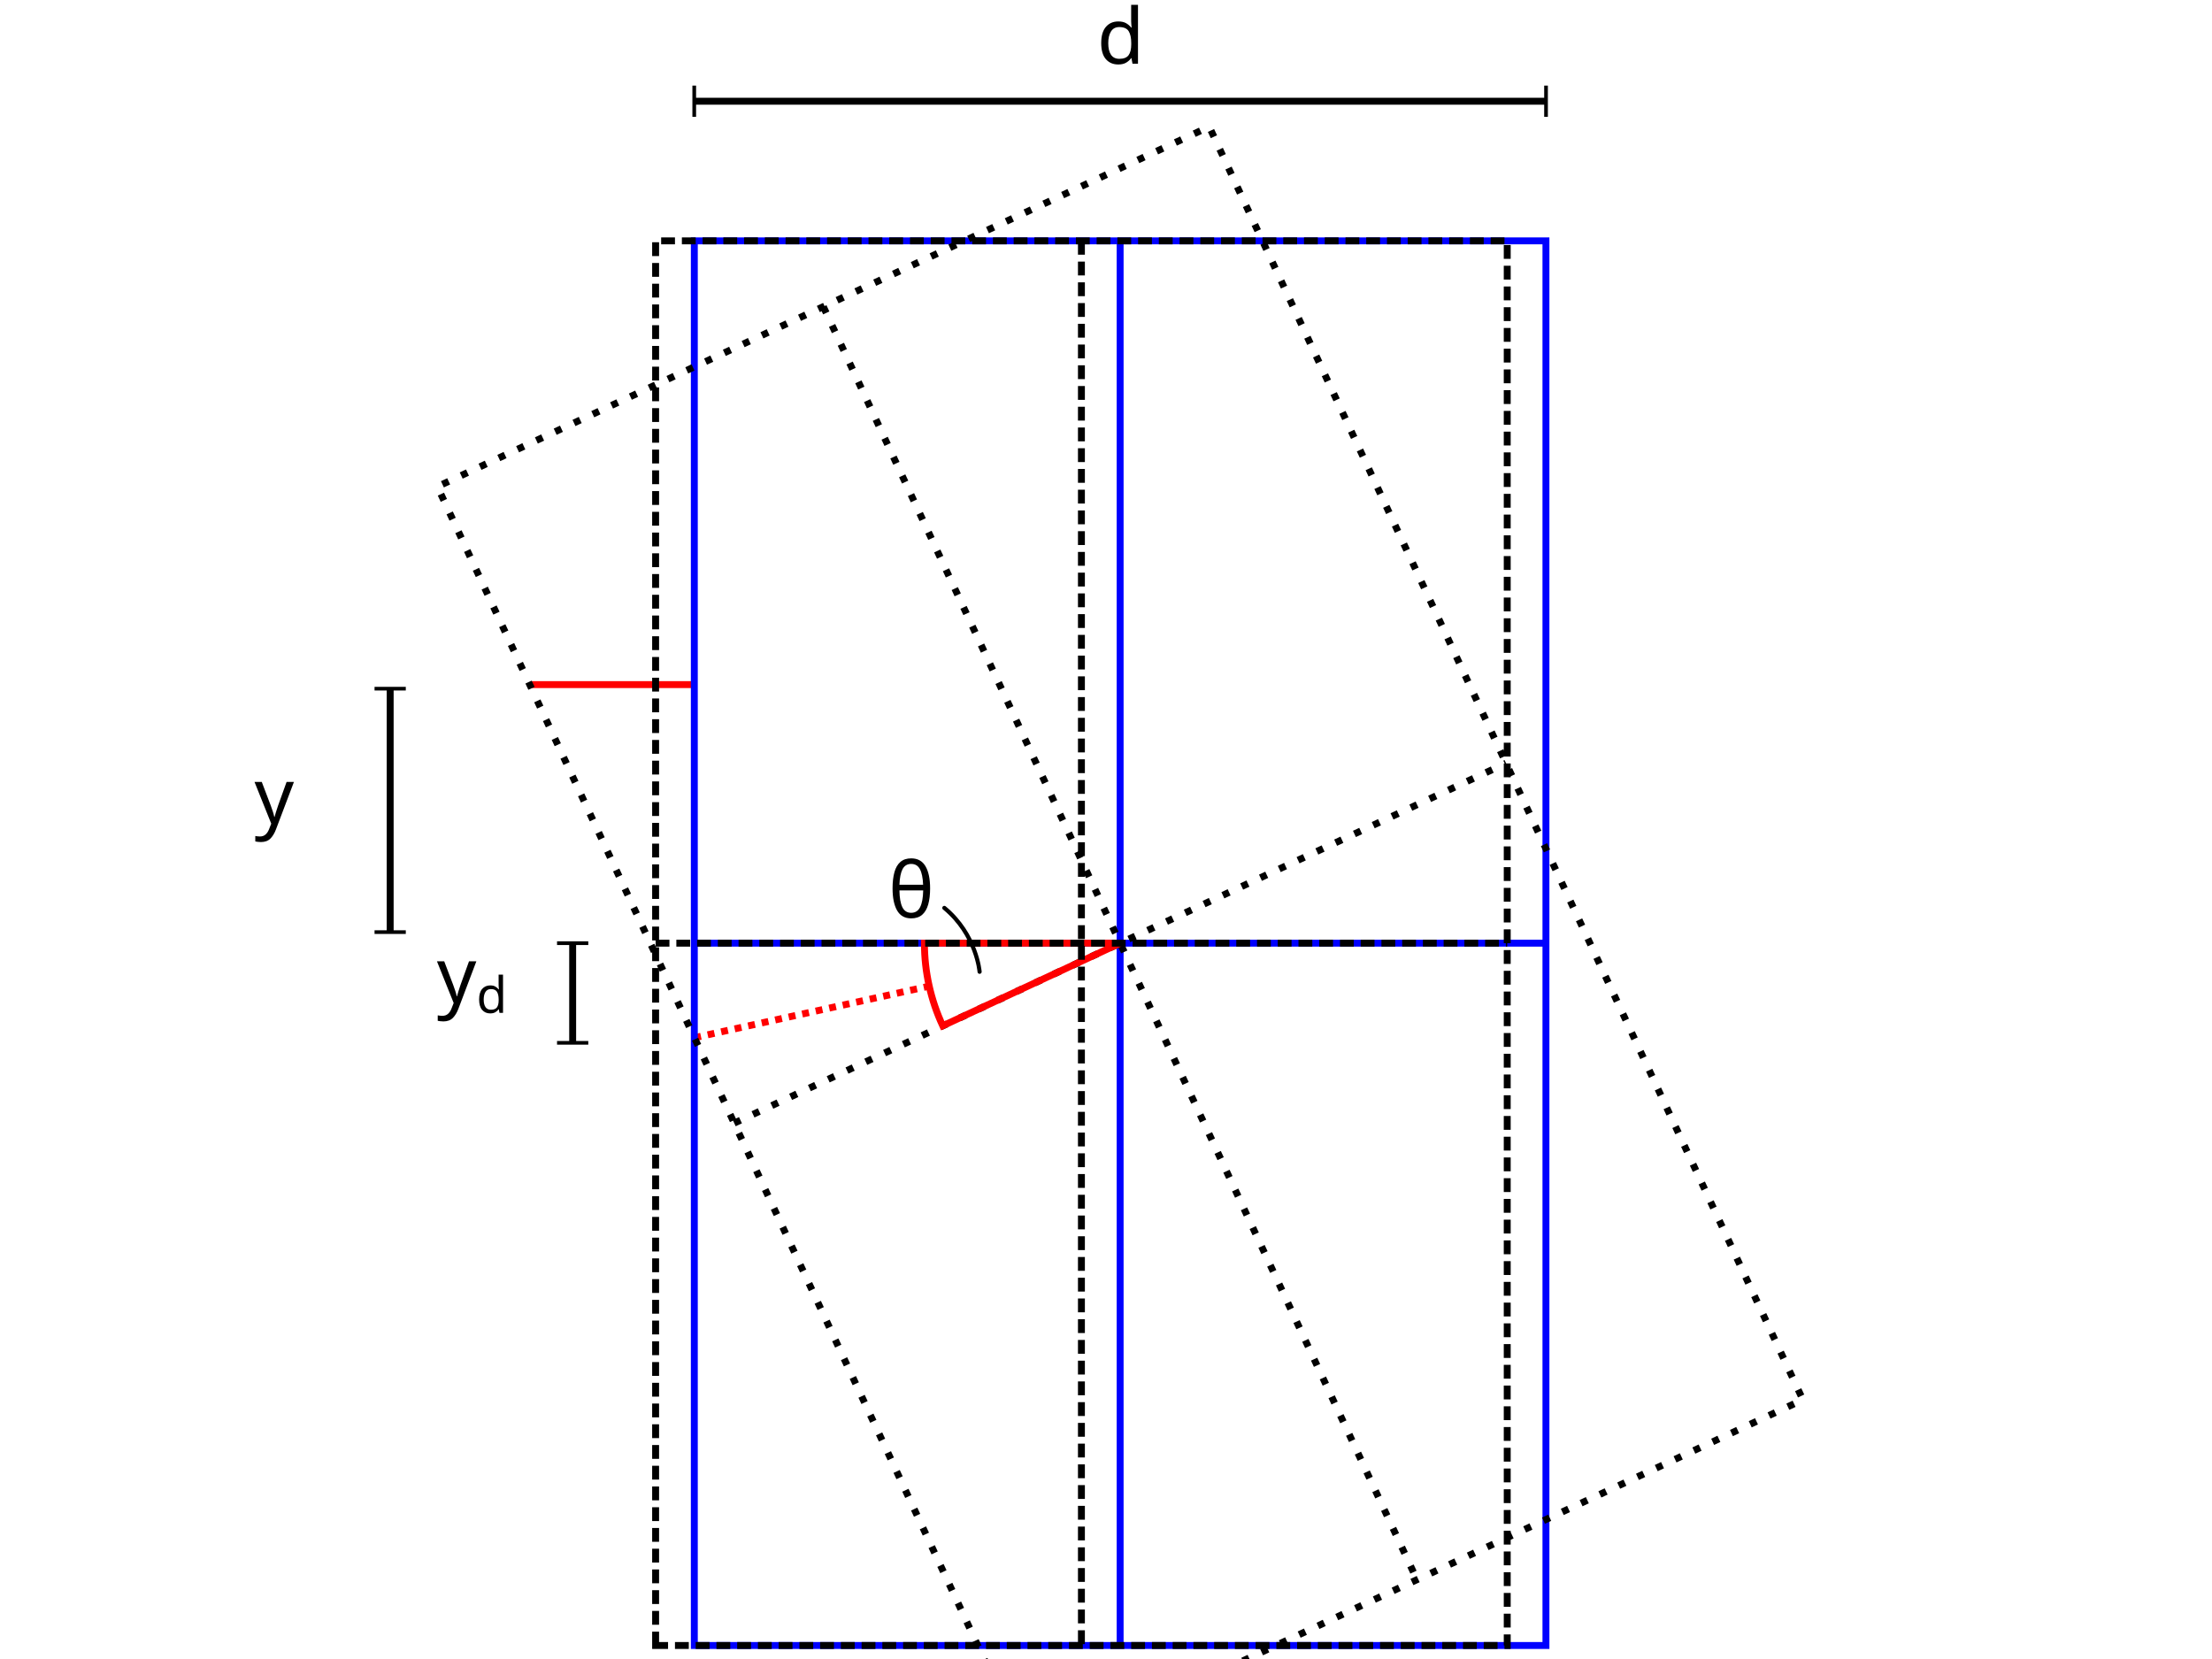
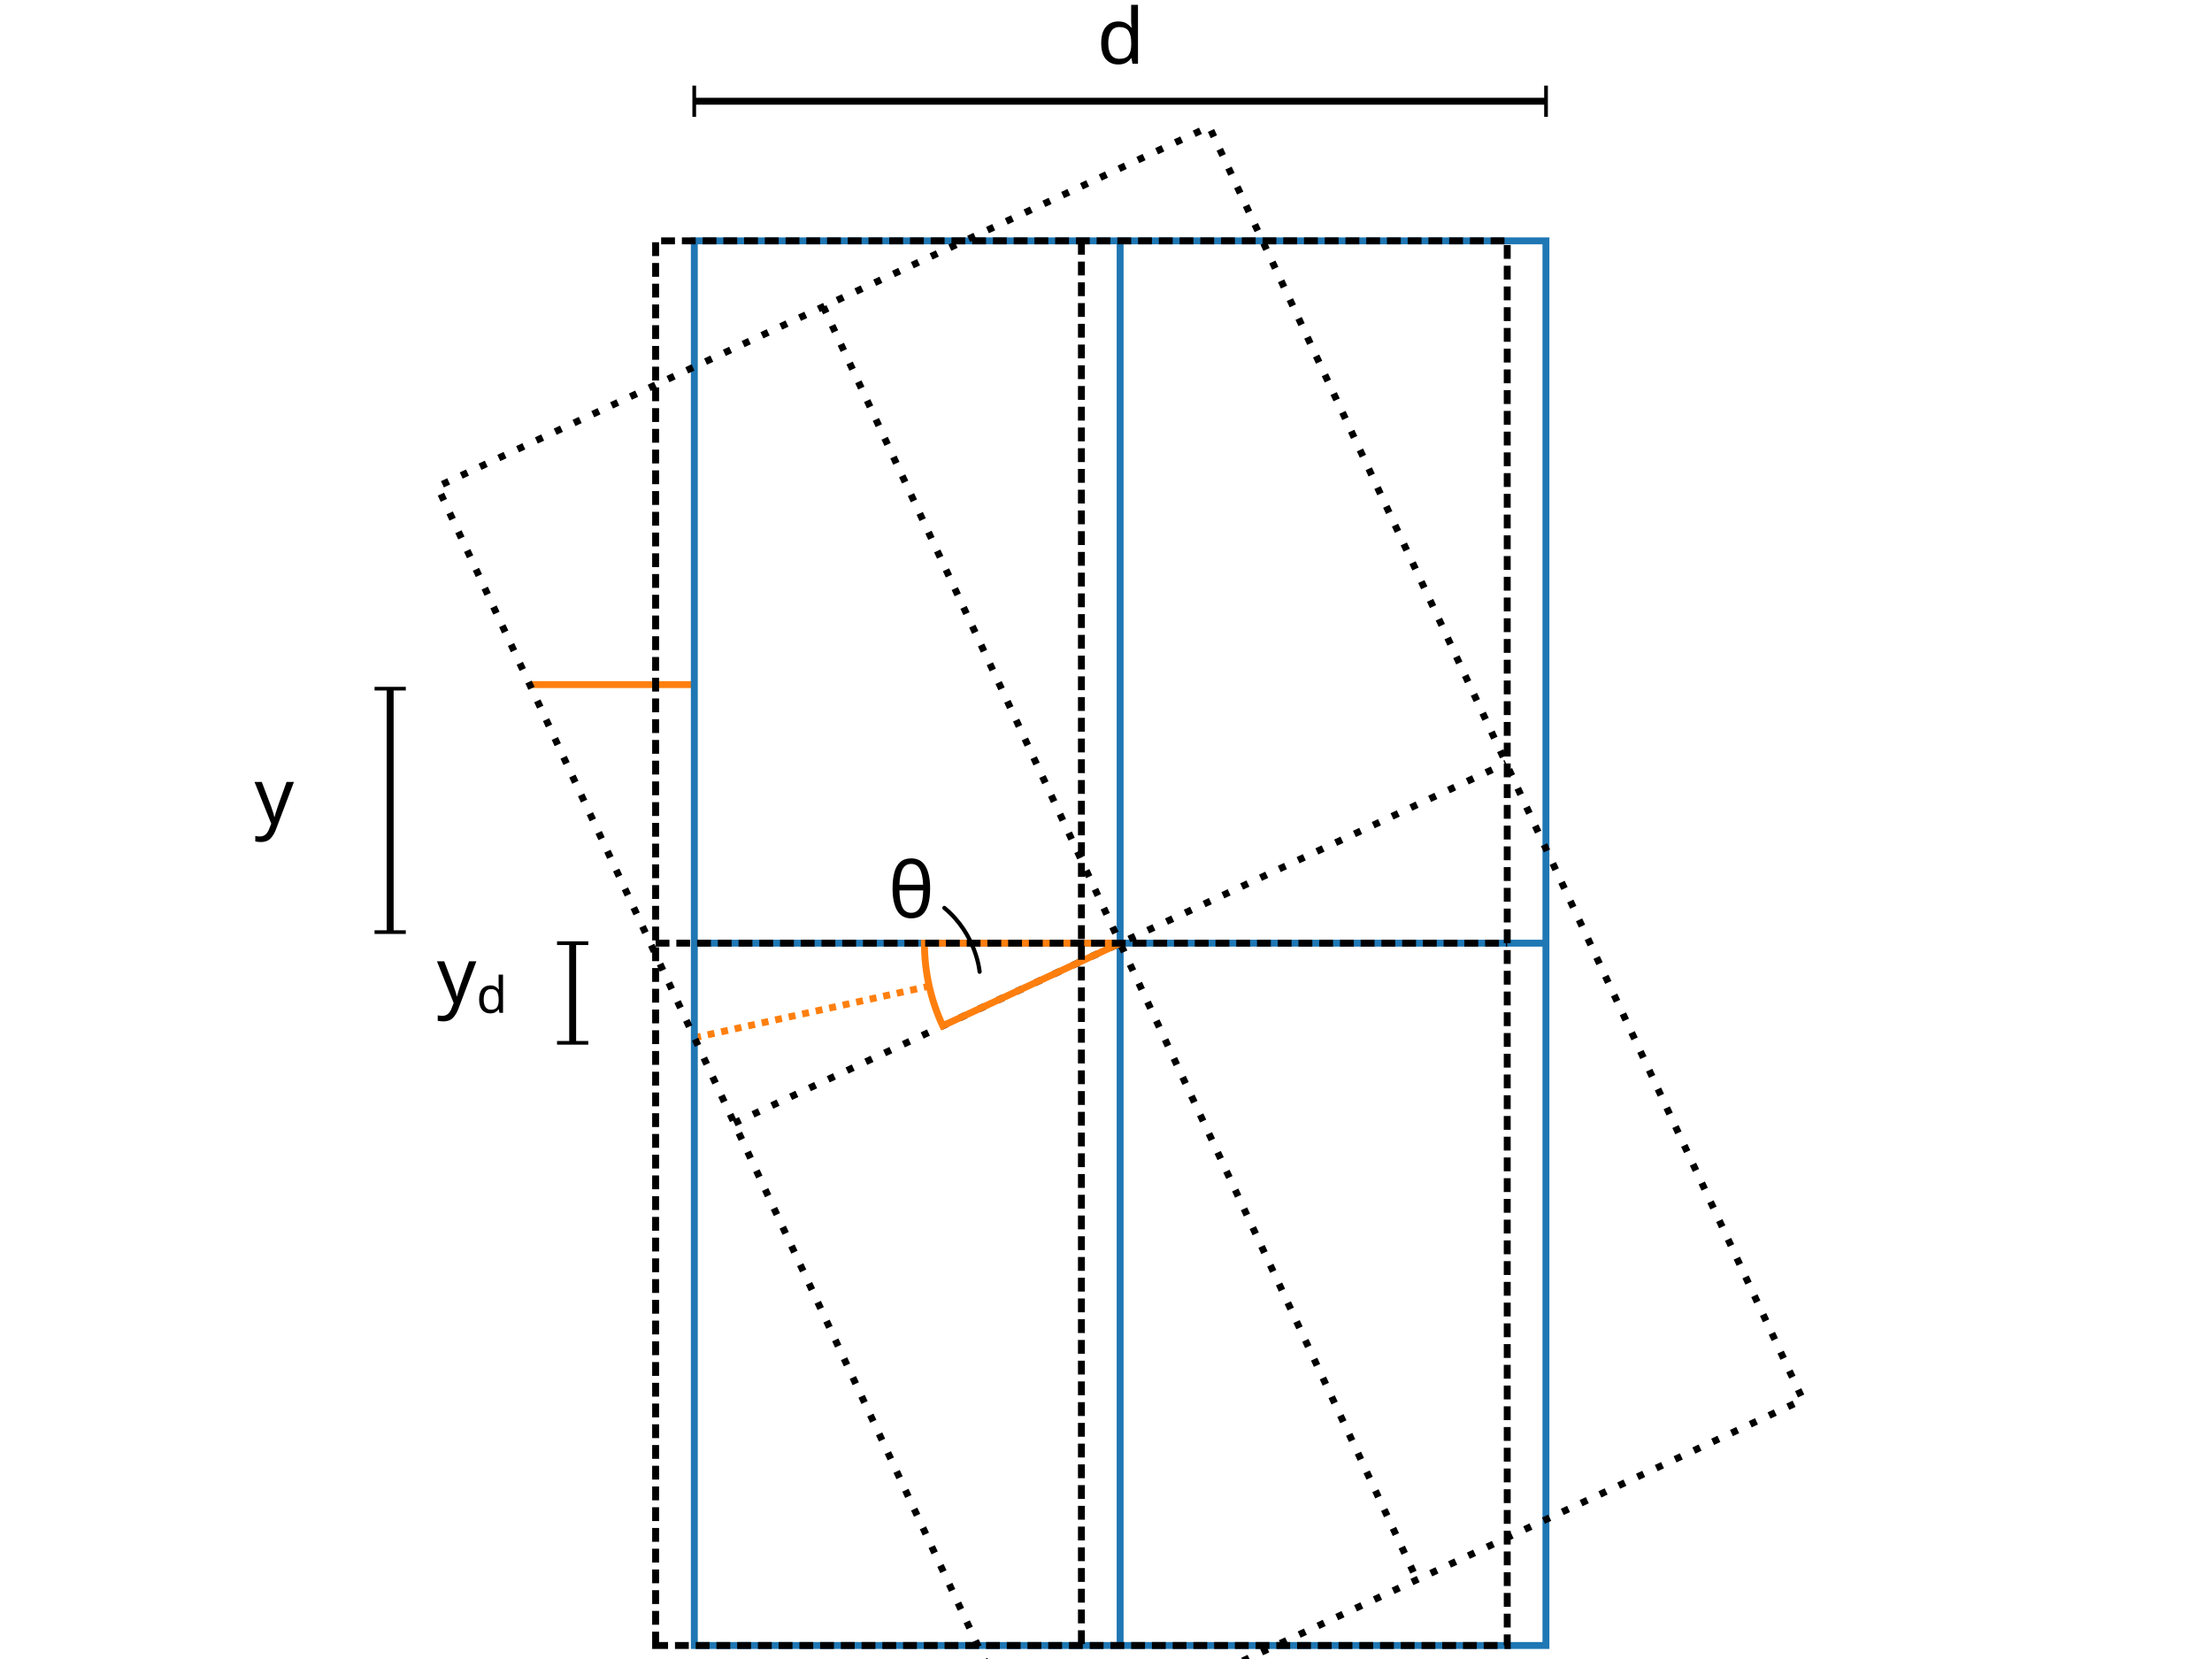
<svg xmlns="http://www.w3.org/2000/svg" width="800px" height="600px" id="svg4528" version="1.1">
  <defs id="defs4530">
    <marker orient="auto" refY="0.0" refX="0.0" id="StopM" style="overflow:visible">
      <path id="path4237" d="M 0.0,5.65 L 0.0,-5.65" style="fill:none;fill-opacity:0.75;fill-rule:evenodd;stroke:#000000;stroke-width:1.0pt" transform="scale(0.4)" />
    </marker>
  </defs>
  <g id="layer1">
-     <path style="fill:none;stroke:#ff0000;stroke-width:2.5;stroke-linecap:butt;stroke-linejoin:miter;stroke-miterlimit:4;stroke-opacity:1;stroke-dasharray:none" d="m 250.138,247.596 -57.788,0" id="path5302-0" />
-     <path style="fill:none;stroke:#ff0000;stroke-width:2.5;stroke-linecap:butt;stroke-linejoin:miter;stroke-miterlimit:4;stroke-opacity:1;stroke-dasharray:2.5,2.5;stroke-dashoffset:0" d="m 251.059,375.32 84.63,-18.575" id="path3023" />
-     <path id="path5280" style="fill:none;stroke:#0000ff;stroke-width:2.5;stroke-linecap:butt;stroke-linejoin:miter;stroke-miterlimit:4;stroke-opacity:1;stroke-dasharray:none" d="m 405.111,87.111 0,508 m -154,-254 308,0 m -308,254 0,-508 308,0 0,508 z" />
+     <path style="fill:none;stroke:#ff7f0e;stroke-width:2.5;stroke-linecap:butt;stroke-linejoin:miter;stroke-miterlimit:4;stroke-opacity:1;stroke-dasharray:none" d="m 250.138,247.596 -57.788,0" id="path5302-0" />
+     <path style="fill:none;stroke:#ff7f0e;stroke-width:2.5;stroke-linecap:butt;stroke-linejoin:miter;stroke-miterlimit:4;stroke-opacity:1;stroke-dasharray:2.5, 2.5;stroke-dashoffset:0" d="m 251.059,375.32 84.63,-18.575" id="path3023" />
+     <path id="path5280" style="fill:none;stroke:#1f77b4;stroke-width:2.5;stroke-linecap:butt;stroke-linejoin:miter;stroke-miterlimit:4;stroke-opacity:1;stroke-dasharray:none" d="m 405.111,87.111 0,508 m -154,-254 308,0 m -308,254 0,-508 308,0 0,508 z" />
    <path id="path5280-5" style="fill:none;stroke:#000000;stroke-width:2.5;stroke-linecap:butt;stroke-linejoin:miter;stroke-miterlimit:4;stroke-opacity:1;stroke-dasharray:2.5,5;stroke-dashoffset:0" d="M 297.766,110.909 512.456,571.313 M 265.54,406.194 544.683,276.028 M 372.885,636.397 158.195,175.992 437.338,45.826 652.028,506.23 z" />
    <text xml:space="preserve" style="font-size:40px;font-style:normal;font-weight:normal;line-height:125%;letter-spacing:0px;word-spacing:0px;fill:#000000;fill-opacity:1;stroke:none;font-family:Sans" x="321.263" y="331.86" id="text5957">
-       <tspan id="tspan5959" x="321.263" y="331.86" style="font-size:28px">θ</tspan>
+       <tspan id="tspan5959" x="321.263" y="331.86" style="font-size:28px;-inkscape-font-specification:Linux Biolinum O;font-family:Linux Biolinum O;font-weight:normal;font-style:normal;font-stretch:normal;font-variant:normal">θ</tspan>
    </text>
-     <path style="fill:none;stroke:#ff0000;stroke-width:1.854;stroke-linecap:butt;stroke-miterlimit:4;stroke-opacity:1;stroke-dasharray:none;stroke-dashoffset:0" id="path5969" d="M 359.834,270.422 A 52.488,52.488 0 0 1 382,265.512 L 382,318 z" transform="matrix(0,-1.348441,1.348441,0,-23.69291,856.2155)" />
+     <path style="fill:none;stroke:#ff7f0e;stroke-width:1.854;stroke-linecap:butt;stroke-miterlimit:4;stroke-opacity:1;stroke-dasharray:none;stroke-dashoffset:0" id="path5969" d="M 359.834,270.422 A 52.488,52.488 0 0 1 382,265.512 L 382,318 z" transform="matrix(0,-1.348441,1.348441,0,-23.69291,856.2155)" />
    <path style="fill:none;stroke:#000000;stroke-width:2.5;stroke-linecap:butt;stroke-linejoin:miter;stroke-miterlimit:4;stroke-opacity:1;stroke-dasharray:none;marker-start:url(#StopM);marker-end:url(#StopM)" d="m 251.08,36.611 308.062,0" id="path5971" />
    <text xml:space="preserve" style="font-size:40px;font-style:normal;font-weight:normal;line-height:125%;letter-spacing:0px;word-spacing:0px;fill:#000000;fill-opacity:1;stroke:none;font-family:Sans" x="396.724" y="23.041" id="text6913">
-       <tspan id="tspan6915" x="396.724" y="23.041" style="font-size:28px">d</tspan>
+       <tspan id="tspan6915" x="396.724" y="23.041" style="font-size:28px;-inkscape-font-specification:Linux Biolinum O;font-family:Linux Biolinum O;font-weight:normal;font-style:normal;font-stretch:normal;font-variant:normal">d</tspan>
    </text>
    <path style="fill:none;stroke:#000000;stroke-width:2.5;stroke-linecap:butt;stroke-linejoin:miter;stroke-miterlimit:4;stroke-opacity:1;stroke-dasharray:none;marker-start:url(#StopM);marker-end:url(#StopM)" d="m 141.111,249.068 0,88.044" id="path5971-2" />
    <text xml:space="preserve" style="font-size:40px;font-style:normal;font-weight:normal;line-height:125%;letter-spacing:0px;word-spacing:0px;fill:#000000;fill-opacity:1;stroke:none;font-family:Sans" x="92.018" y="297.817" id="text6913-7">
-       <tspan id="tspan6915-5" x="92.018" y="297.817" style="font-size:28px">y</tspan>
+       <tspan id="tspan6915-5" x="92.018" y="297.817" style="font-size:28px;-inkscape-font-specification:Linux Biolinum O;font-family:Linux Biolinum O;font-weight:normal;font-style:normal;font-stretch:normal;font-variant:normal">y</tspan>
    </text>
    <path id="path5280-3" style="fill:none;stroke:#000000;stroke-width:2.5;stroke-linecap:butt;stroke-linejoin:miter;stroke-miterlimit:4;stroke-opacity:1;stroke-dasharray:5, 2.5;stroke-dashoffset:0" d="m 391.111,87.111 0,508 m -154,-254 308,0 m -308,254 0,-508 308,0 0,508 z" />
    <path style="fill:none;stroke:#000000;stroke-width:2.5;stroke-linecap:butt;stroke-linejoin:miter;stroke-miterlimit:4;stroke-opacity:1;stroke-dasharray:none;marker-start:url(#StopM);marker-end:url(#StopM)" d="m 207.111,341.111 0,36.037" id="path5971-2-4" />
    <text xml:space="preserve" style="font-size:40px;font-style:normal;font-weight:normal;line-height:125%;letter-spacing:0px;word-spacing:0px;fill:#000000;fill-opacity:1;stroke:none;font-family:Sans" x="158" y="362.685" id="text6913-7-0">
-       <tspan id="tspan6915-5-8" x="158" y="362.685" style="font-size:28px">y<tspan style="font-size:65%;baseline-shift:sub" id="tspan3025">d</tspan>
+       <tspan id="tspan6915-5-8" x="158" y="362.685" style="font-size:28px;-inkscape-font-specification:Linux Biolinum O;font-family:Linux Biolinum O;font-weight:normal;font-style:normal;font-stretch:normal;font-variant:normal">y<tspan style="font-size:65%;baseline-shift:sub;-inkscape-font-specification:Linux Biolinum O;font-family:Linux Biolinum O;font-weight:normal;font-style:normal;font-stretch:normal;font-variant:normal" id="tspan3025">d</tspan>
      </tspan>
    </text>
    <path style="fill:none;stroke:#000000;stroke-width:1.5;stroke-linecap:round;stroke-linejoin:miter;stroke-miterlimit:4;stroke-opacity:1;stroke-dasharray:none" d="m 341.533,328.36 c 11.693,9.657 12.753,23.092 12.753,23.092" id="path3859" />
  </g>
</svg>
